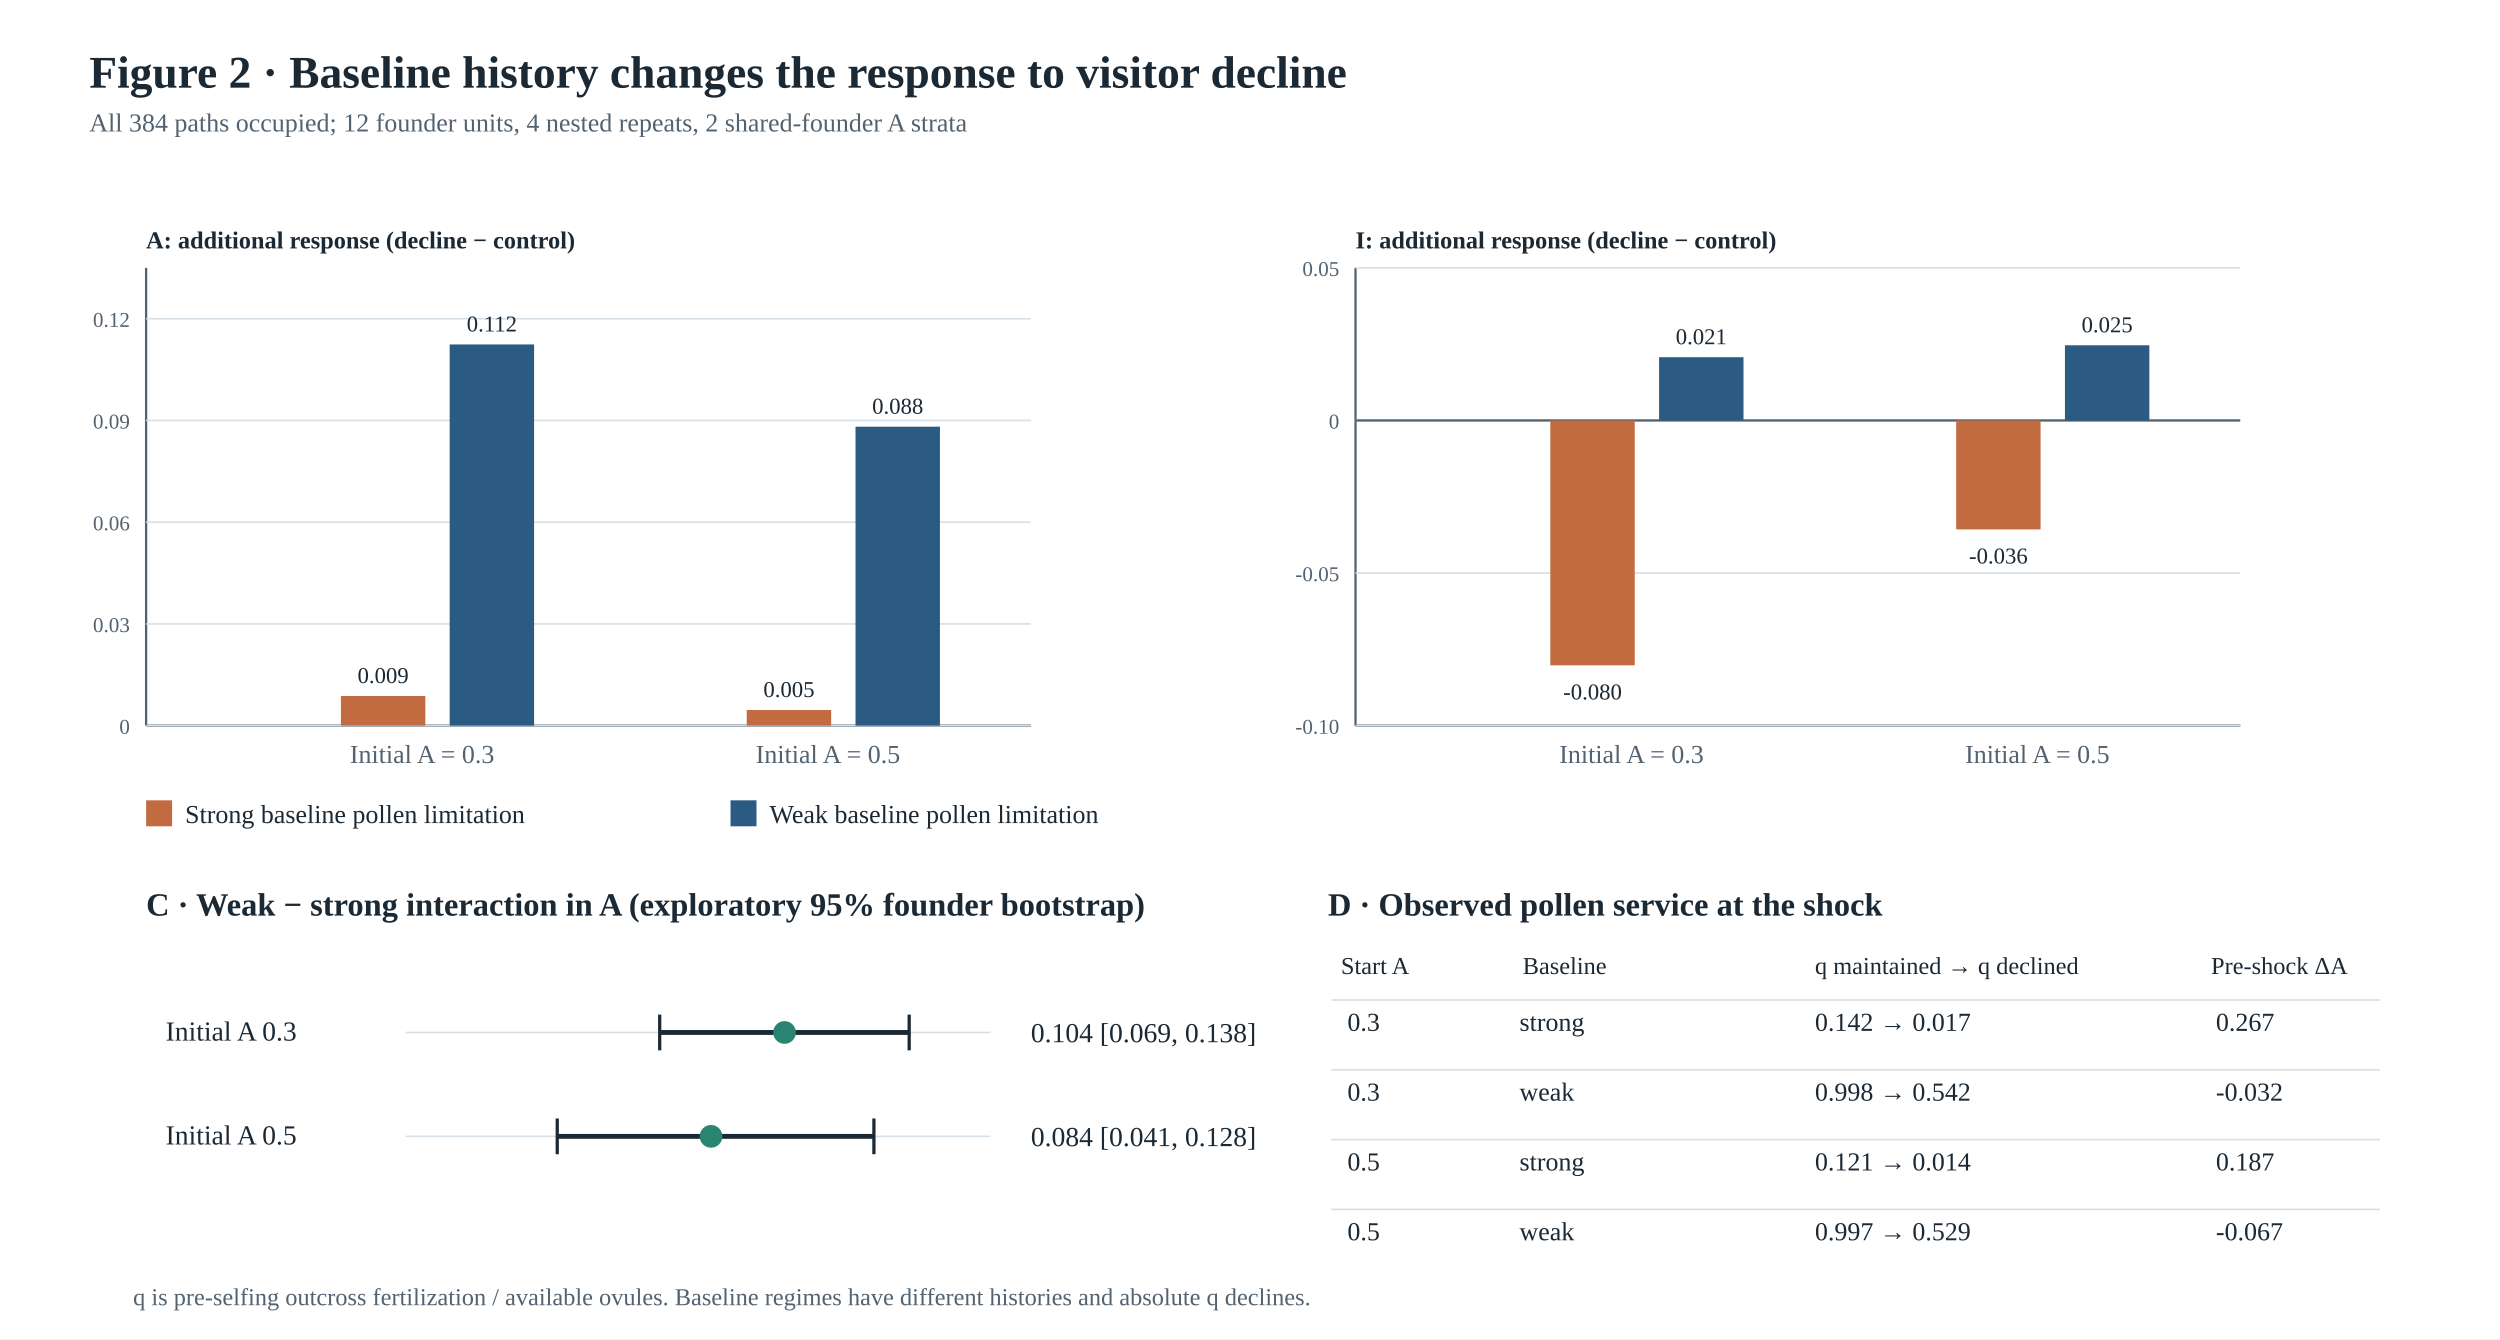
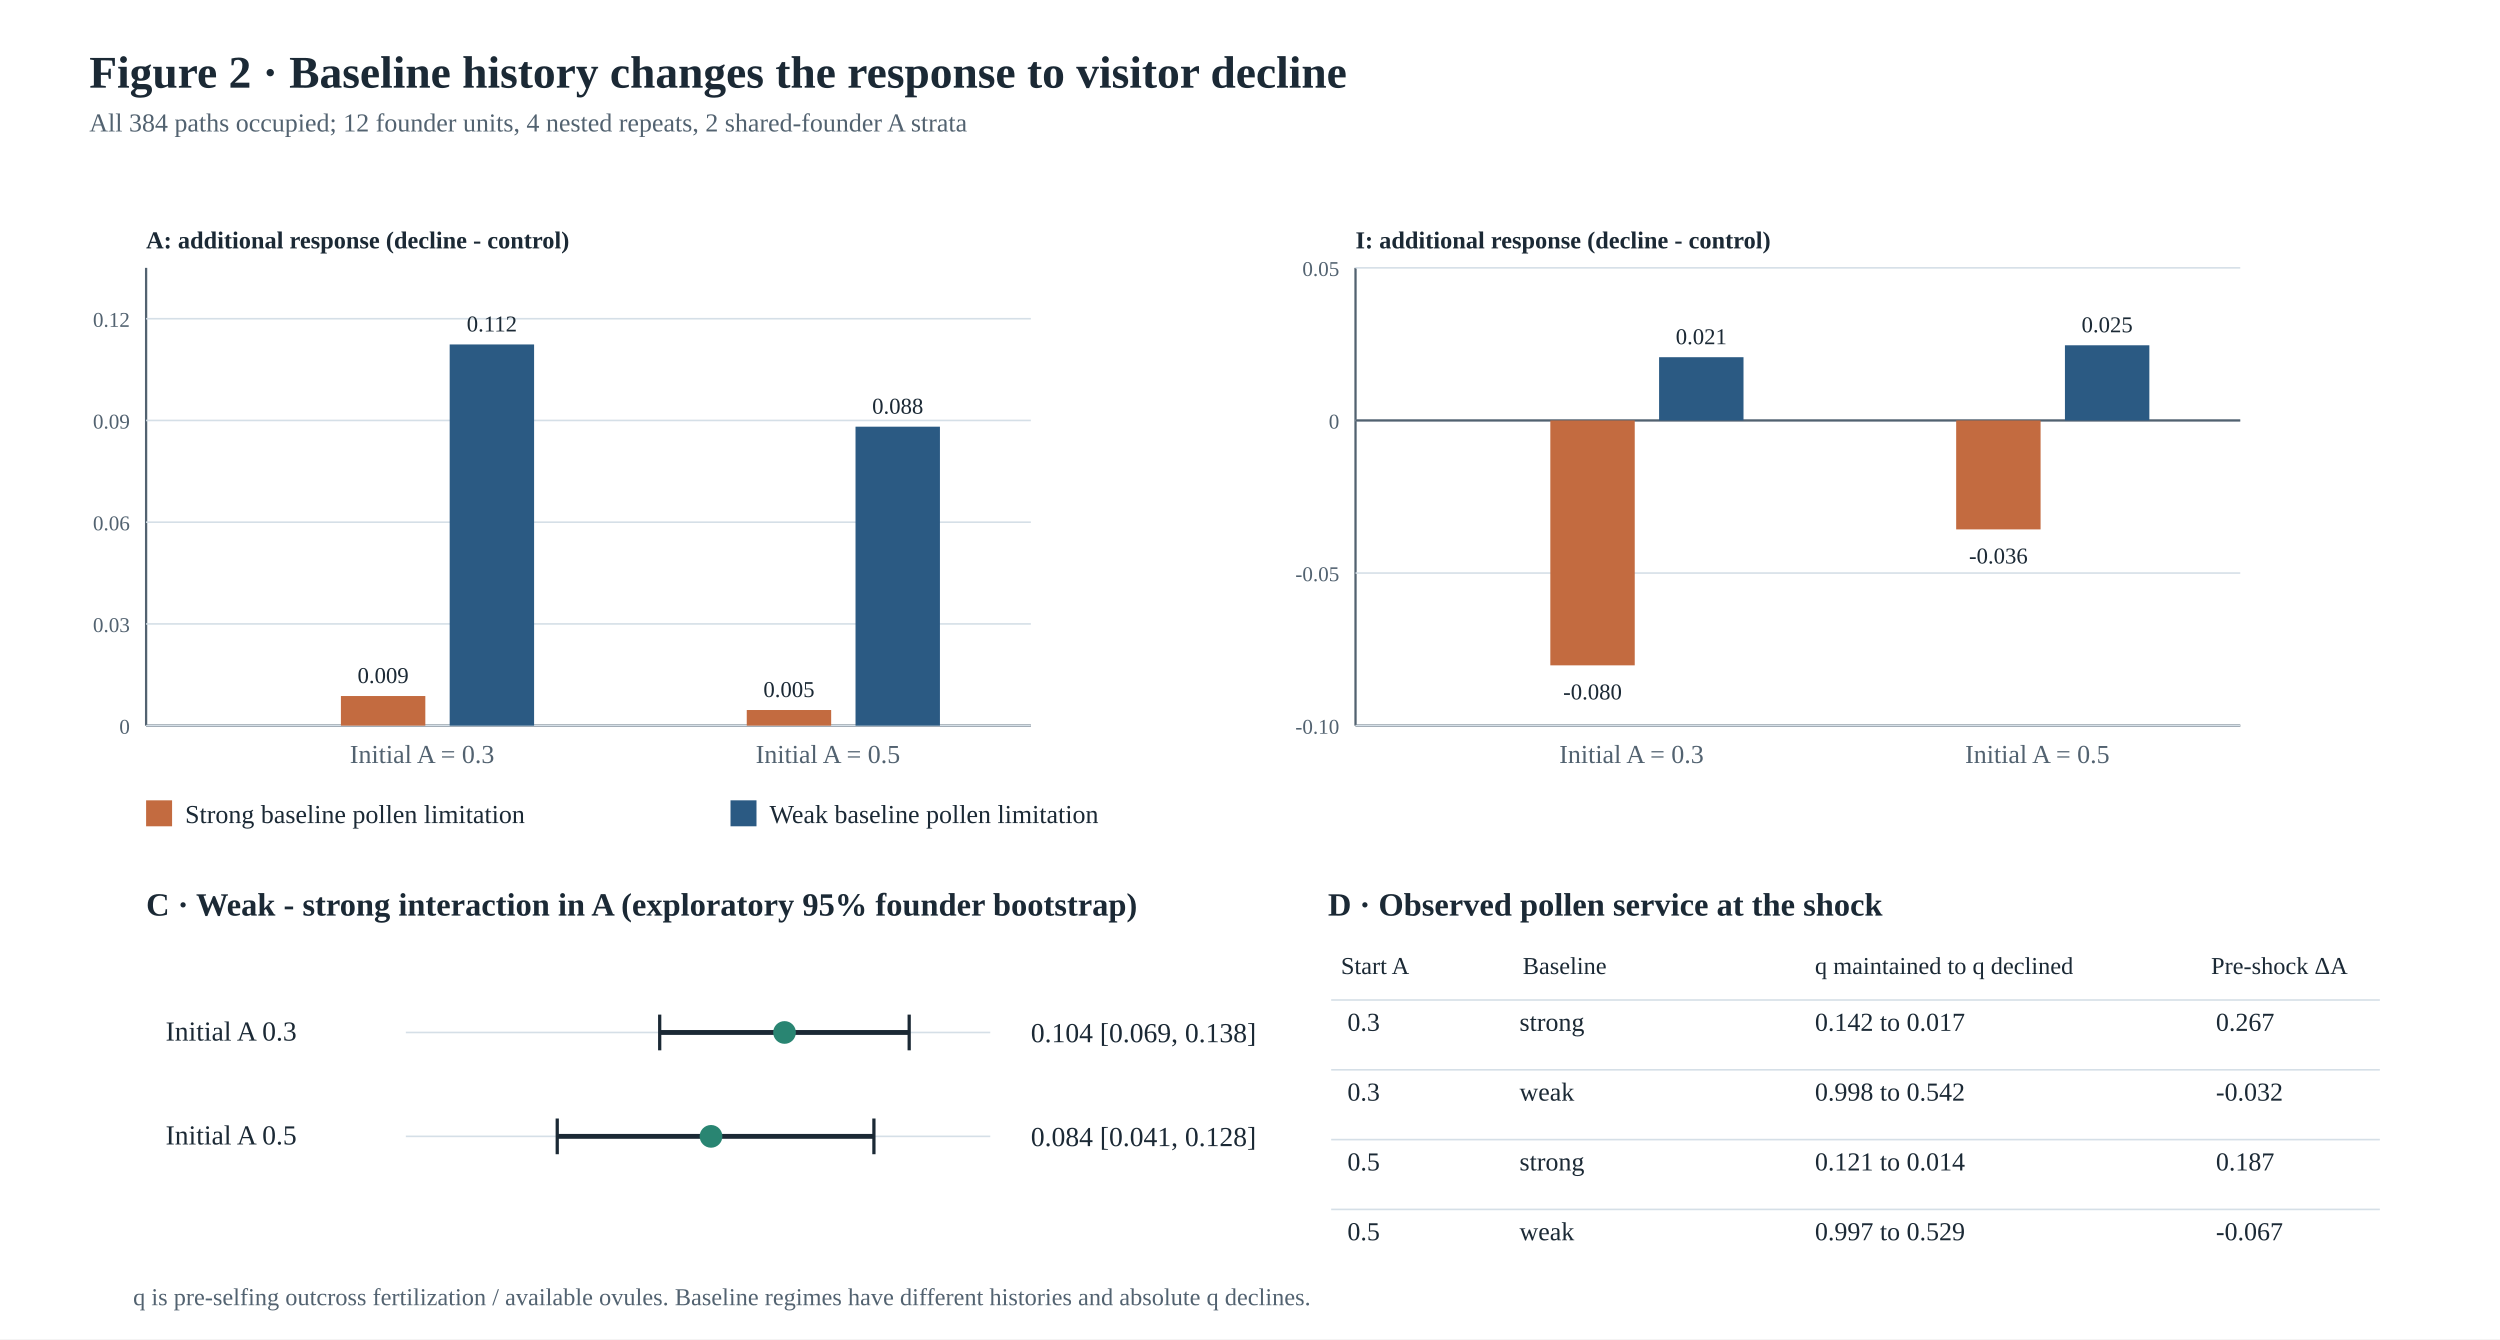
<svg xmlns="http://www.w3.org/2000/svg" width="1540" height="825" viewBox="0 0 1540 825" role="img">
  <rect x="0" y="0" width="1540" height="825" fill="#ffffff" />
  <text x="55" y="54" font-size="28" text-anchor="start" fill="#1b2935" font-weight="bold">Figure 2 · Baseline history changes the response to visitor decline</text>
  <text x="55" y="81" font-size="16" text-anchor="start" fill="#526270" font-weight="normal">All 384 paths occupied; 12 founder units, 4 nested repeats, 2 shared-founder A strata</text>
  <line x1="90" y1="165" x2="90" y2="447" stroke="#526270" stroke-width="1.4" />
  <line x1="90" y1="447" x2="635" y2="447" stroke="#526270" stroke-width="1.4" />
  <line x1="90" y1="447" x2="635" y2="447" stroke="#d5dfe7" stroke-width="1" />
  <text x="80" y="452" font-size="13" text-anchor="end" fill="#526270" font-weight="normal">0</text>
  <line x1="90" y1="384.333" x2="635" y2="384.333" stroke="#d5dfe7" stroke-width="1" />
  <text x="80" y="389.333" font-size="13" text-anchor="end" fill="#526270" font-weight="normal">0.03</text>
  <line x1="90" y1="321.667" x2="635" y2="321.667" stroke="#d5dfe7" stroke-width="1" />
  <text x="80" y="326.667" font-size="13" text-anchor="end" fill="#526270" font-weight="normal">0.06</text>
  <line x1="90" y1="259" x2="635" y2="259" stroke="#d5dfe7" stroke-width="1" />
  <text x="80" y="264" font-size="13" text-anchor="end" fill="#526270" font-weight="normal">0.09</text>
  <line x1="90" y1="196.333" x2="635" y2="196.333" stroke="#d5dfe7" stroke-width="1" />
  <text x="80" y="201.333" font-size="13" text-anchor="end" fill="#526270" font-weight="normal">0.12</text>
-   <text x="90" y="153" font-size="15" text-anchor="start" fill="#1b2935" font-weight="bold">A: additional response (decline − control)</text>
+   <text x="90" y="153" font-size="15" text-anchor="start" fill="#1b2935" font-weight="bold">A: additional response (decline - control)</text>
  <line x1="835" y1="165" x2="835" y2="447" stroke="#526270" stroke-width="1.4" />
  <line x1="835" y1="447" x2="1380" y2="447" stroke="#526270" stroke-width="1.4" />
  <line x1="835" y1="447" x2="1380" y2="447" stroke="#d5dfe7" stroke-width="1" />
  <text x="825" y="452" font-size="13" text-anchor="end" fill="#526270" font-weight="normal">-0.10</text>
  <line x1="835" y1="353" x2="1380" y2="353" stroke="#d5dfe7" stroke-width="1" />
  <text x="825" y="358" font-size="13" text-anchor="end" fill="#526270" font-weight="normal">-0.05</text>
  <line x1="835" y1="259" x2="1380" y2="259" stroke="#d5dfe7" stroke-width="1" />
  <text x="825" y="264" font-size="13" text-anchor="end" fill="#526270" font-weight="normal">0</text>
  <line x1="835" y1="165" x2="1380" y2="165" stroke="#d5dfe7" stroke-width="1" />
  <text x="825" y="170" font-size="13" text-anchor="end" fill="#526270" font-weight="normal">0.05</text>
-   <text x="835" y="153" font-size="15" text-anchor="start" fill="#1b2935" font-weight="bold">I: additional response (decline − control)</text>
+   <text x="835" y="153" font-size="15" text-anchor="start" fill="#1b2935" font-weight="bold">I: additional response (decline - control)</text>
  <line x1="835" y1="259" x2="1380" y2="259" stroke="#526270" stroke-width="1.4" />
  <rect x="210" y="428.754" width="52" height="18.246" fill="#c36b40" data-kind="A" data-start="0.3" data-baseline="strong" data-value="0.008734809027777778" />
  <text x="236" y="420.754" font-size="14" text-anchor="middle" fill="#1b2935" font-weight="normal">0.009</text>
  <rect x="955" y="259" width="52" height="150.853" fill="#c36b40" data-kind="I" data-start="0.3" data-baseline="strong" data-value="-0.08024088541666667" />
  <text x="981" y="430.853" font-size="14" text-anchor="middle" fill="#1b2935" font-weight="normal">-0.080</text>
  <rect x="277" y="212.181" width="52" height="234.819" fill="#2b5a83" data-kind="A" data-start="0.3" data-baseline="weak" data-value="0.11241319444444446" />
  <text x="303" y="204.181" font-size="14" text-anchor="middle" fill="#1b2935" font-weight="normal">0.112</text>
  <rect x="1022" y="220.037" width="52" height="38.963" fill="#2b5a83" data-kind="I" data-start="0.3" data-baseline="weak" data-value="0.020724826388888885" />
  <text x="1048" y="212.037" font-size="14" text-anchor="middle" fill="#1b2935" font-weight="normal">0.021</text>
  <text x="260" y="470" font-size="16" text-anchor="middle" fill="#526270" font-weight="normal">Initial A = 0.3</text>
  <text x="1005" y="470" font-size="16" text-anchor="middle" fill="#526270" font-weight="normal">Initial A = 0.3</text>
  <rect x="460" y="437.367" width="52" height="9.633" fill="#c36b40" data-kind="A" data-start="0.5" data-baseline="strong" data-value="0.0046115451388888855" />
  <text x="486" y="429.367" font-size="14" text-anchor="middle" fill="#1b2935" font-weight="normal">0.005</text>
  <rect x="1205" y="259" width="52" height="67.114" fill="#c36b40" data-kind="I" data-start="0.5" data-baseline="strong" data-value="-0.035698784722222224" />
  <text x="1231" y="347.114" font-size="14" text-anchor="middle" fill="#1b2935" font-weight="normal">-0.036</text>
  <rect x="527" y="262.84" width="52" height="184.16" fill="#2b5a83" data-kind="A" data-start="0.5" data-baseline="weak" data-value="0.0881618923611111" />
  <text x="553" y="254.84" font-size="14" text-anchor="middle" fill="#1b2935" font-weight="normal">0.088</text>
  <rect x="1272" y="212.694" width="52" height="46.306" fill="#2b5a83" data-kind="I" data-start="0.5" data-baseline="weak" data-value="0.02463107638888889" />
  <text x="1298" y="204.694" font-size="14" text-anchor="middle" fill="#1b2935" font-weight="normal">0.025</text>
  <text x="510" y="470" font-size="16" text-anchor="middle" fill="#526270" font-weight="normal">Initial A = 0.5</text>
  <text x="1255" y="470" font-size="16" text-anchor="middle" fill="#526270" font-weight="normal">Initial A = 0.5</text>
  <rect x="90" y="493" width="16" height="16" fill="#c36b40" />
  <text x="114" y="507" font-size="16" text-anchor="start" fill="#1b2935" font-weight="normal">Strong baseline pollen limitation</text>
  <rect x="450" y="493" width="16" height="16" fill="#2b5a83" />
  <text x="474" y="507" font-size="16" text-anchor="start" fill="#1b2935" font-weight="normal">Weak baseline pollen limitation</text>
-   <text x="90" y="564" font-size="20" text-anchor="start" fill="#1b2935" font-weight="bold">C · Weak − strong interaction in A (exploratory 95% founder bootstrap)</text>
+   <text x="90" y="564" font-size="20" text-anchor="start" fill="#1b2935" font-weight="bold">C · Weak - strong interaction in A (exploratory 95% founder bootstrap)</text>
  <text x="102" y="641" font-size="17" text-anchor="start" fill="#1b2935" font-weight="normal">Initial A 0.3</text>
  <line x1="250" y1="636" x2="610" y2="636" stroke="#d5dfe7" stroke-width="1" />
  <line x1="406.372" y1="636" x2="560.059" y2="636" stroke="#1b2935" stroke-width="3" />
  <line x1="406.372" y1="625" x2="406.372" y2="647" stroke="#1b2935" stroke-width="2" />
  <line x1="560.059" y1="625" x2="560.059" y2="647" stroke="#1b2935" stroke-width="2" />
  <circle cx="483.276" cy="636" r="7" fill="#298572" data-kind="interaction_A" data-start="0.3" data-value="0.10367838541666667" data-low="0.06949869791666667" data-high="0.13780381944444445" />
  <text x="635" y="642" font-size="17" text-anchor="start" fill="#1b2935" font-weight="normal">0.104 [0.069, 0.138]</text>
  <text x="102" y="705" font-size="17" text-anchor="start" fill="#1b2935" font-weight="normal">Initial A 0.5</text>
  <line x1="250" y1="700" x2="610" y2="700" stroke="#d5dfe7" stroke-width="1" />
  <line x1="343.262" y1="700" x2="538.33" y2="700" stroke="#1b2935" stroke-width="3" />
  <line x1="343.262" y1="689" x2="343.262" y2="711" stroke="#1b2935" stroke-width="2" />
  <line x1="538.33" y1="689" x2="538.33" y2="711" stroke="#1b2935" stroke-width="2" />
  <circle cx="437.988" cy="700" r="7" fill="#298572" data-kind="interaction_A" data-start="0.5" data-value="0.08355034722222222" data-low="0.04144965277777778" data-high="0.1281467013888889" />
  <text x="635" y="706" font-size="17" text-anchor="start" fill="#1b2935" font-weight="normal">0.084 [0.041, 0.128]</text>
  <text x="818" y="564" font-size="20" text-anchor="start" fill="#1b2935" font-weight="bold">D · Observed pollen service at the shock</text>
  <text x="826" y="600" font-size="15" text-anchor="start" fill="#1b2935" font-weight="normal">Start A</text>
  <text x="938" y="600" font-size="15" text-anchor="start" fill="#1b2935" font-weight="normal">Baseline</text>
-   <text x="1118" y="600" font-size="15" text-anchor="start" fill="#1b2935" font-weight="normal">q maintained → q declined</text>
+   <text x="1118" y="600" font-size="15" text-anchor="start" fill="#1b2935" font-weight="normal">q maintained to q declined</text>
  <text x="1362" y="600" font-size="15" text-anchor="start" fill="#1b2935" font-weight="normal">Pre-shock ΔA</text>
  <line x1="820" y1="616" x2="1466" y2="616" stroke="#d5dfe7" stroke-width="1" />
  <text x="830" y="635" font-size="16" text-anchor="start" fill="#1b2935" font-weight="normal">0.3</text>
  <text x="936" y="635" font-size="16" text-anchor="start" fill="#1b2935" font-weight="normal">strong</text>
-   <text x="1118" y="635" font-size="16" text-anchor="start" fill="#1b2935" font-weight="normal">0.142 → 0.017</text>
+   <text x="1118" y="635" font-size="16" text-anchor="start" fill="#1b2935" font-weight="normal">0.142 to 0.017</text>
  <text x="1365" y="635" font-size="16" text-anchor="start" fill="#1b2935" font-weight="normal">0.267</text>
  <line x1="820" y1="659" x2="1466" y2="659" stroke="#d5dfe7" stroke-width="1" />
  <text x="830" y="678" font-size="16" text-anchor="start" fill="#1b2935" font-weight="normal">0.3</text>
  <text x="936" y="678" font-size="16" text-anchor="start" fill="#1b2935" font-weight="normal">weak</text>
-   <text x="1118" y="678" font-size="16" text-anchor="start" fill="#1b2935" font-weight="normal">0.998 → 0.542</text>
+   <text x="1118" y="678" font-size="16" text-anchor="start" fill="#1b2935" font-weight="normal">0.998 to 0.542</text>
  <text x="1365" y="678" font-size="16" text-anchor="start" fill="#1b2935" font-weight="normal">-0.032</text>
  <line x1="820" y1="702" x2="1466" y2="702" stroke="#d5dfe7" stroke-width="1" />
  <text x="830" y="721" font-size="16" text-anchor="start" fill="#1b2935" font-weight="normal">0.5</text>
  <text x="936" y="721" font-size="16" text-anchor="start" fill="#1b2935" font-weight="normal">strong</text>
-   <text x="1118" y="721" font-size="16" text-anchor="start" fill="#1b2935" font-weight="normal">0.121 → 0.014</text>
+   <text x="1118" y="721" font-size="16" text-anchor="start" fill="#1b2935" font-weight="normal">0.121 to 0.014</text>
  <text x="1365" y="721" font-size="16" text-anchor="start" fill="#1b2935" font-weight="normal">0.187</text>
  <line x1="820" y1="745" x2="1466" y2="745" stroke="#d5dfe7" stroke-width="1" />
  <text x="830" y="764" font-size="16" text-anchor="start" fill="#1b2935" font-weight="normal">0.5</text>
  <text x="936" y="764" font-size="16" text-anchor="start" fill="#1b2935" font-weight="normal">weak</text>
-   <text x="1118" y="764" font-size="16" text-anchor="start" fill="#1b2935" font-weight="normal">0.997 → 0.529</text>
+   <text x="1118" y="764" font-size="16" text-anchor="start" fill="#1b2935" font-weight="normal">0.997 to 0.529</text>
  <text x="1365" y="764" font-size="16" text-anchor="start" fill="#1b2935" font-weight="normal">-0.067</text>
  <text x="82" y="804" font-size="15" text-anchor="start" fill="#526270" font-weight="normal">q is pre-selfing outcross fertilization / available ovules. Baseline regimes have different histories and absolute q declines.</text>
</svg>
